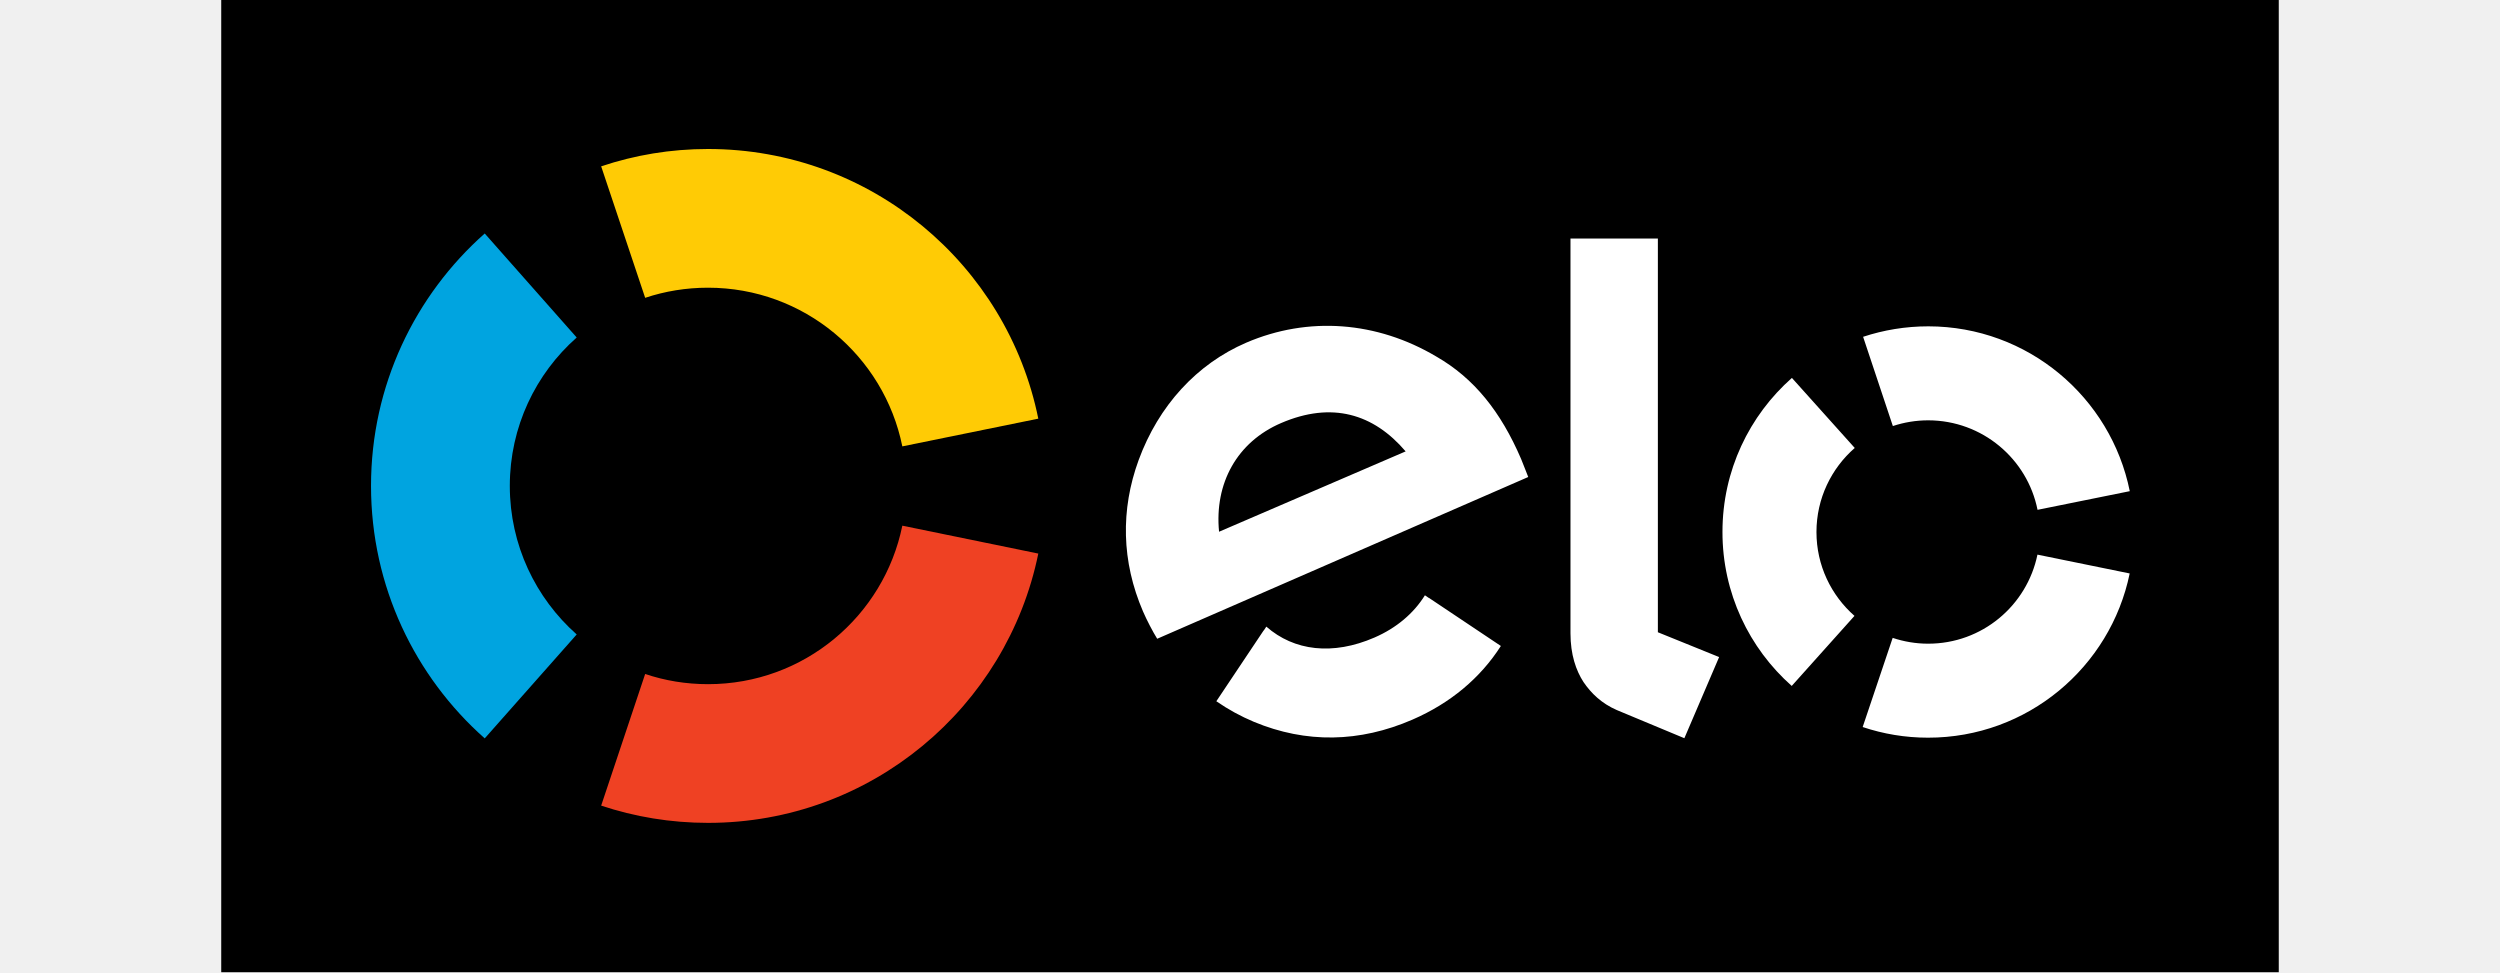
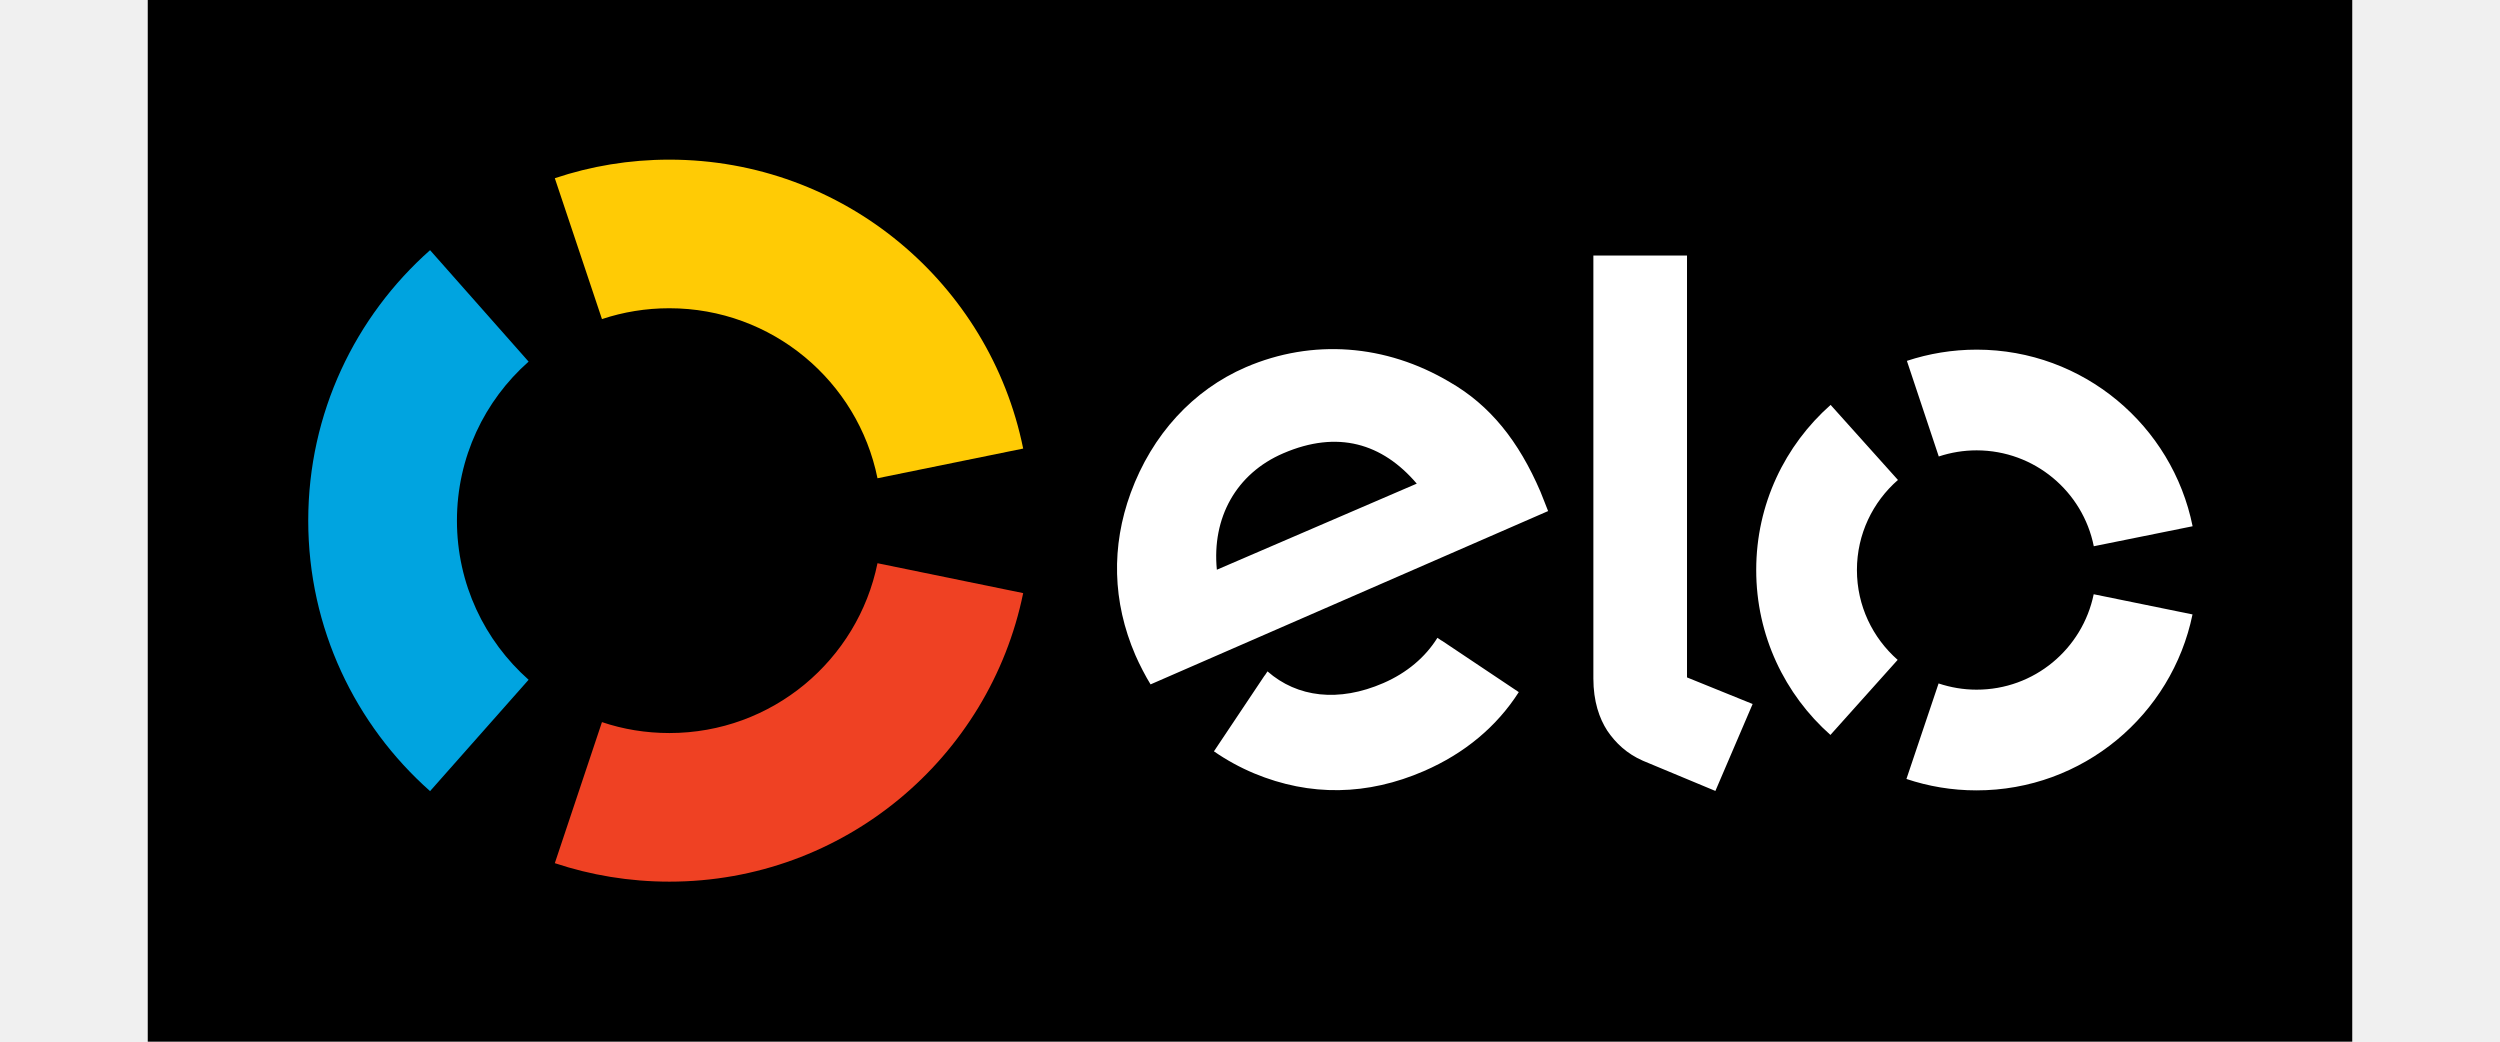
- <svg xmlns="http://www.w3.org/2000/svg" height="35" viewBox="0 0 2337.9 1104.7" width="90">
+ <svg xmlns="http://www.w3.org/2000/svg" height="25" viewBox="0 0 2337.9 1104.7" width="60">
  <path d="m0 0h2337.9v1104.7h-2337.9z" />
  <path d="m481.7 338.4c22.5-7.5 46.5-11.5 71.4-11.5 109 0 200 77.4 220.8 180.3l154.5-31.5c-35.4-174.8-190-306.4-375.3-306.4-42.5 0-83.2 6.9-121.4 19.7z" fill="#ffcb05" />
  <path d="m299.4 839 104.5-118.1c-46.6-41.3-76-101.6-76-168.8 0-67.1 29.4-127.4 76-168.6l-104.5-118.2c-79.2 70.2-129.2 172.7-129.2 286.8 0 114.2 50 216.7 129.2 286.9" fill="#00a4e0" />
  <path d="m773.9 597.3c-20.9 102.8-111.8 180.1-220.7 180.1-25 0-49.1-4-71.5-11.6l-50 149.6c38.2 12.7 79 19.6 121.5 19.6 185.1 0 339.6-131.4 375.2-306z" fill="#ef4123" />
  <path d="m1063.5 725.8c-5.1-8.2-11.9-21.3-16.1-31-24.5-56.8-25.6-115.6-5-172 22.7-61.9 66.1-109.2 122.2-133.4 70.5-30.3 148.4-24.4 216 15.7 42.9 24.6 73.3 62.6 96.4 116.4 2.9 6.9 5.5 14.2 8.1 20.5zm140.8-245.1c-50.1 21.5-75.9 68.5-70.5 123.5l212-91.3c-36.5-42.8-83.9-57-141.5-32.2zm167.9 198.6c-.1 0-.1.1-.1.1l-4.4-3c-12.7 20.5-32.4 37.2-57.3 48-47.4 20.6-91.3 15.3-122.9-12.4l-2.9 4.4s0-.1-.1-.1l-53.8 80.5c13.4 9.3 27.7 17.1 42.7 23.4 59.4 24.7 120.2 23.5 180.1-2.5 43.3-18.8 77.3-47.4 100.5-83.7zm260.2-408.3v447.4l69.6 28.2-39.5 92.2-76.8-32c-17.2-7.5-29-18.9-37.8-31.8-8.5-13.1-14.8-31.2-14.8-55.4v-448.6zm180.2 333.5c0-38.1 16.9-72.3 43.5-95.5l-71.4-79.6c-48.4 42.8-78.9 105.3-78.9 174.9-.1 69.7 30.4 132.3 78.7 175.1l71.3-79.6c-26.5-23.3-43.2-57.3-43.2-95.3zm126.8 126.9c-14 0-27.6-2.4-40.2-6.6l-34.1 101.3c23.3 7.8 48.2 12.1 74.2 12.1 113 .1 207.3-80.1 229.2-186.6l-104.8-21.4c-11.9 57.9-63 101.3-124.3 101.2zm.3-360.6c-25.9 0-50.8 4.2-74.1 11.9l33.8 101.4c12.7-4.2 26.2-6.5 40.2-6.5 61.4.1 112.6 43.7 124.2 101.7l104.8-21.2c-21.5-106.7-115.8-187.2-228.9-187.3z" fill="#fff" />
</svg>
